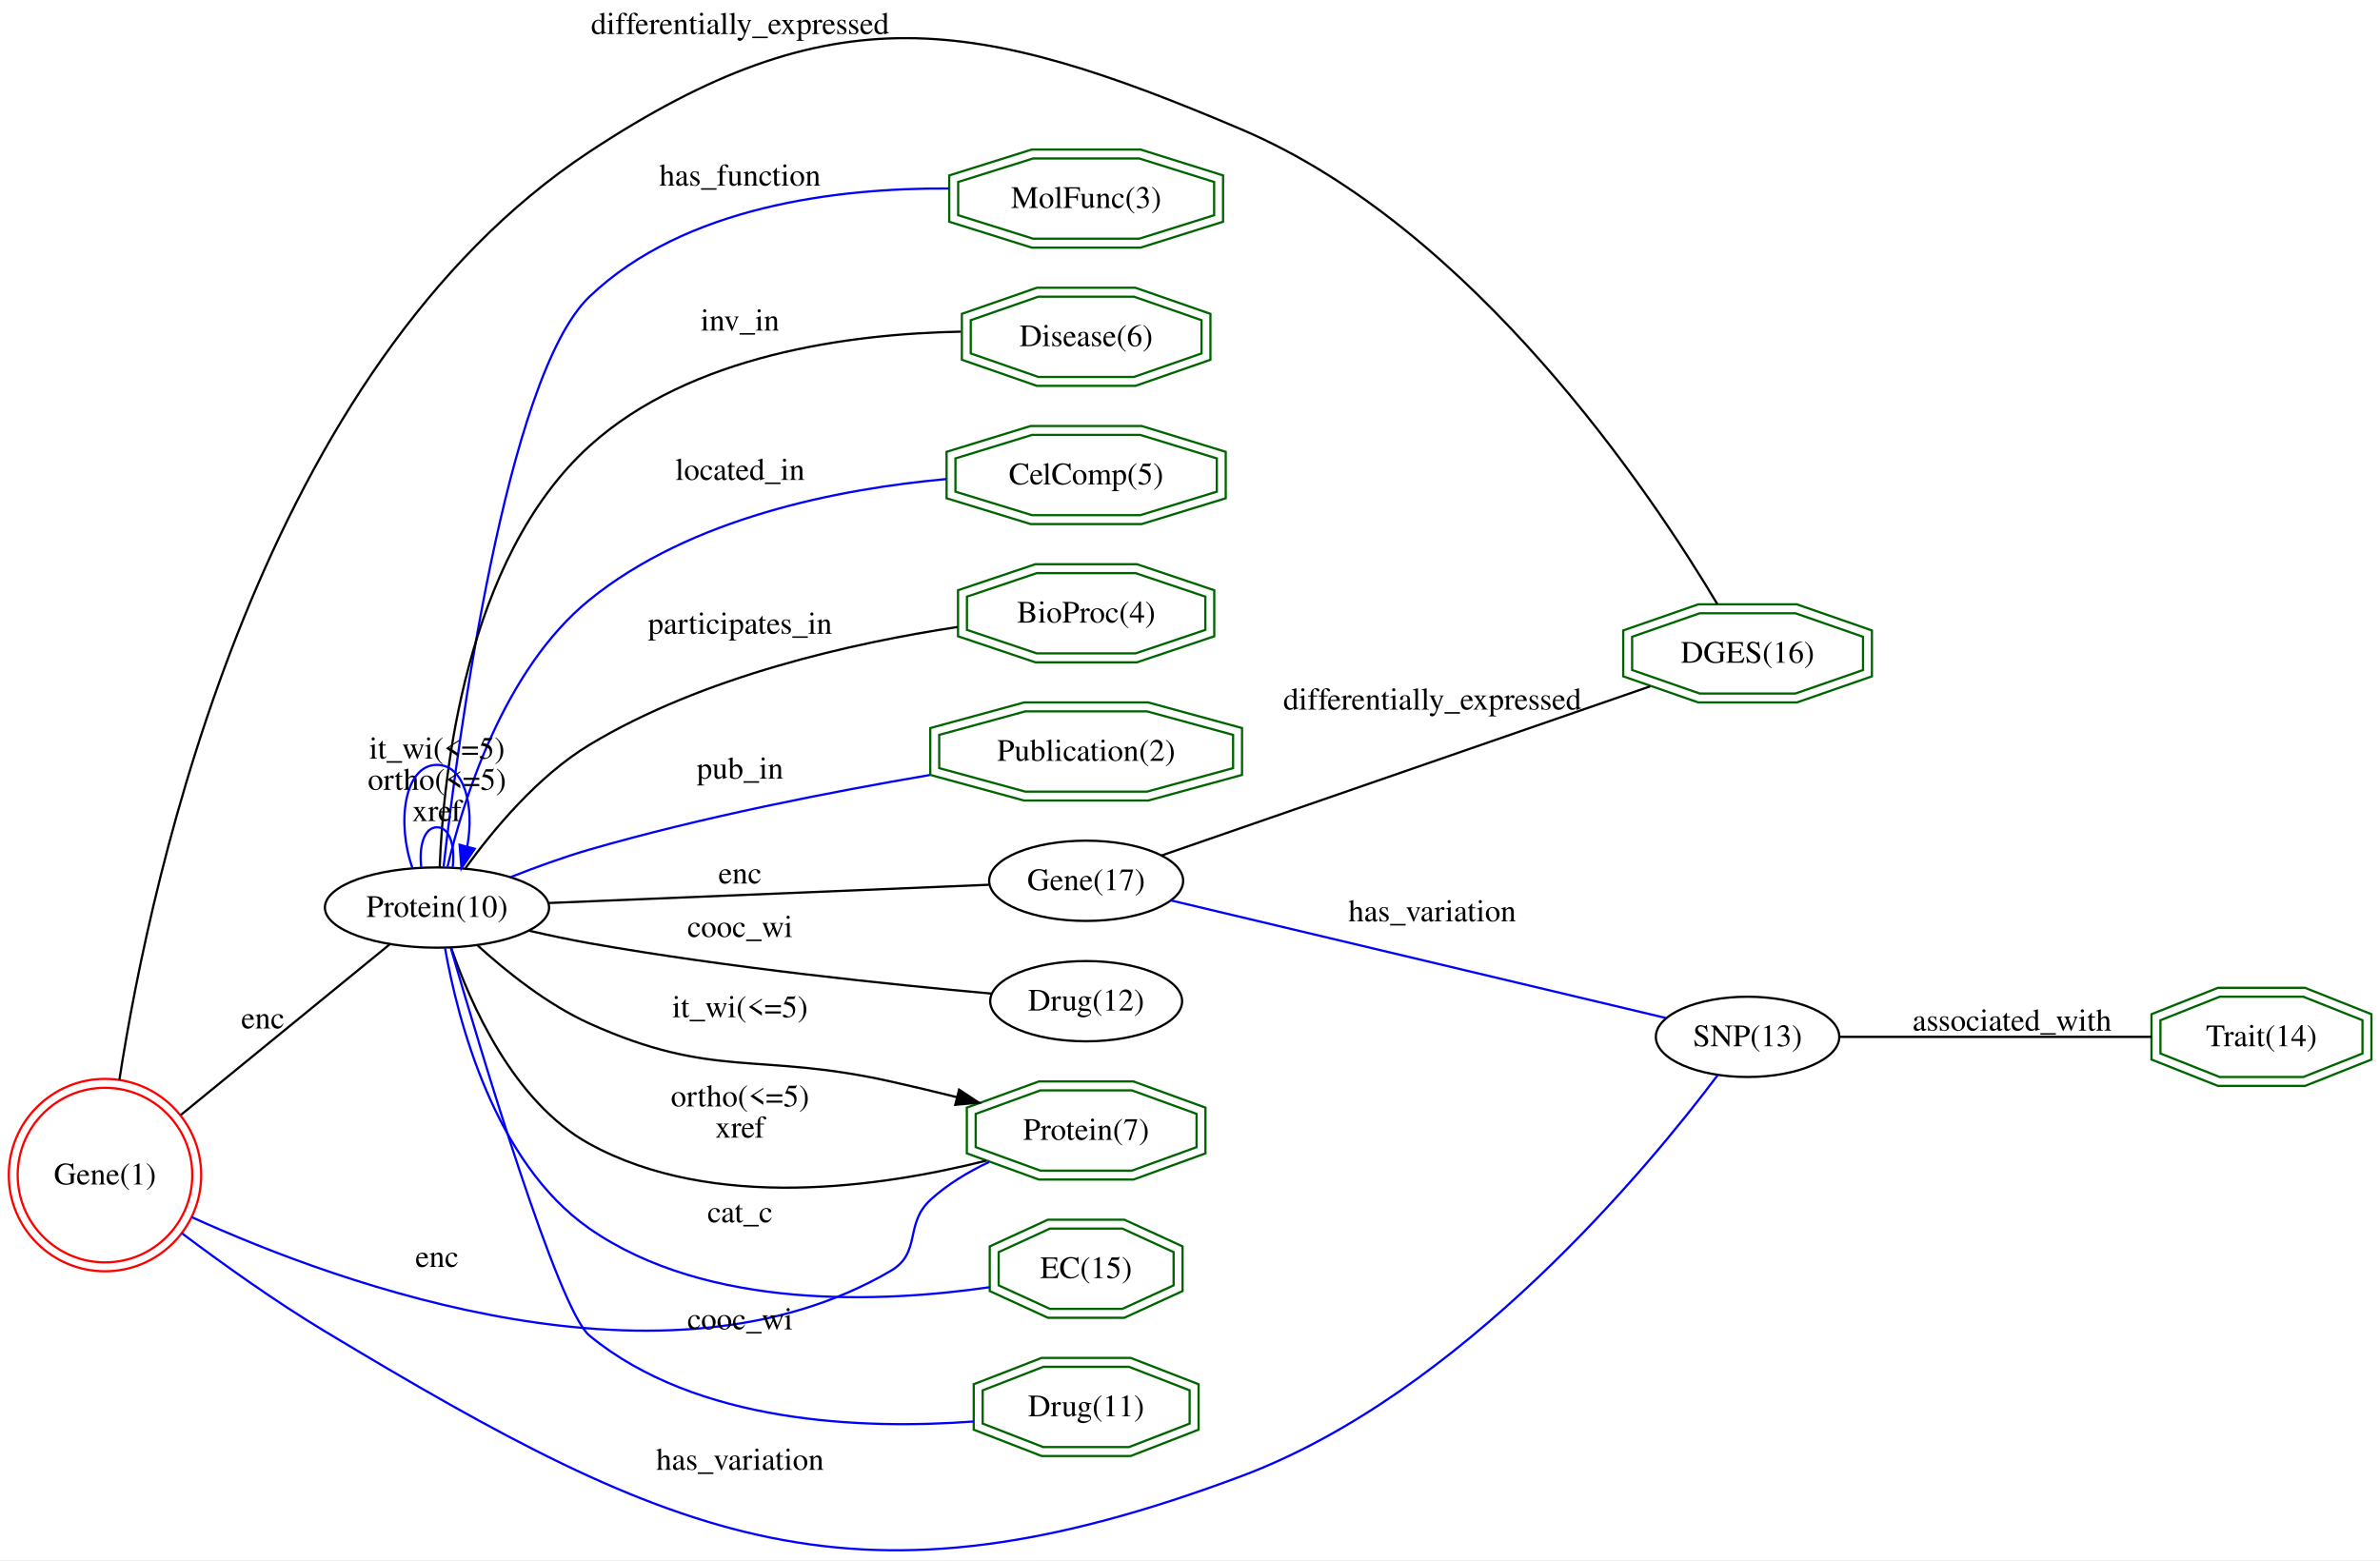
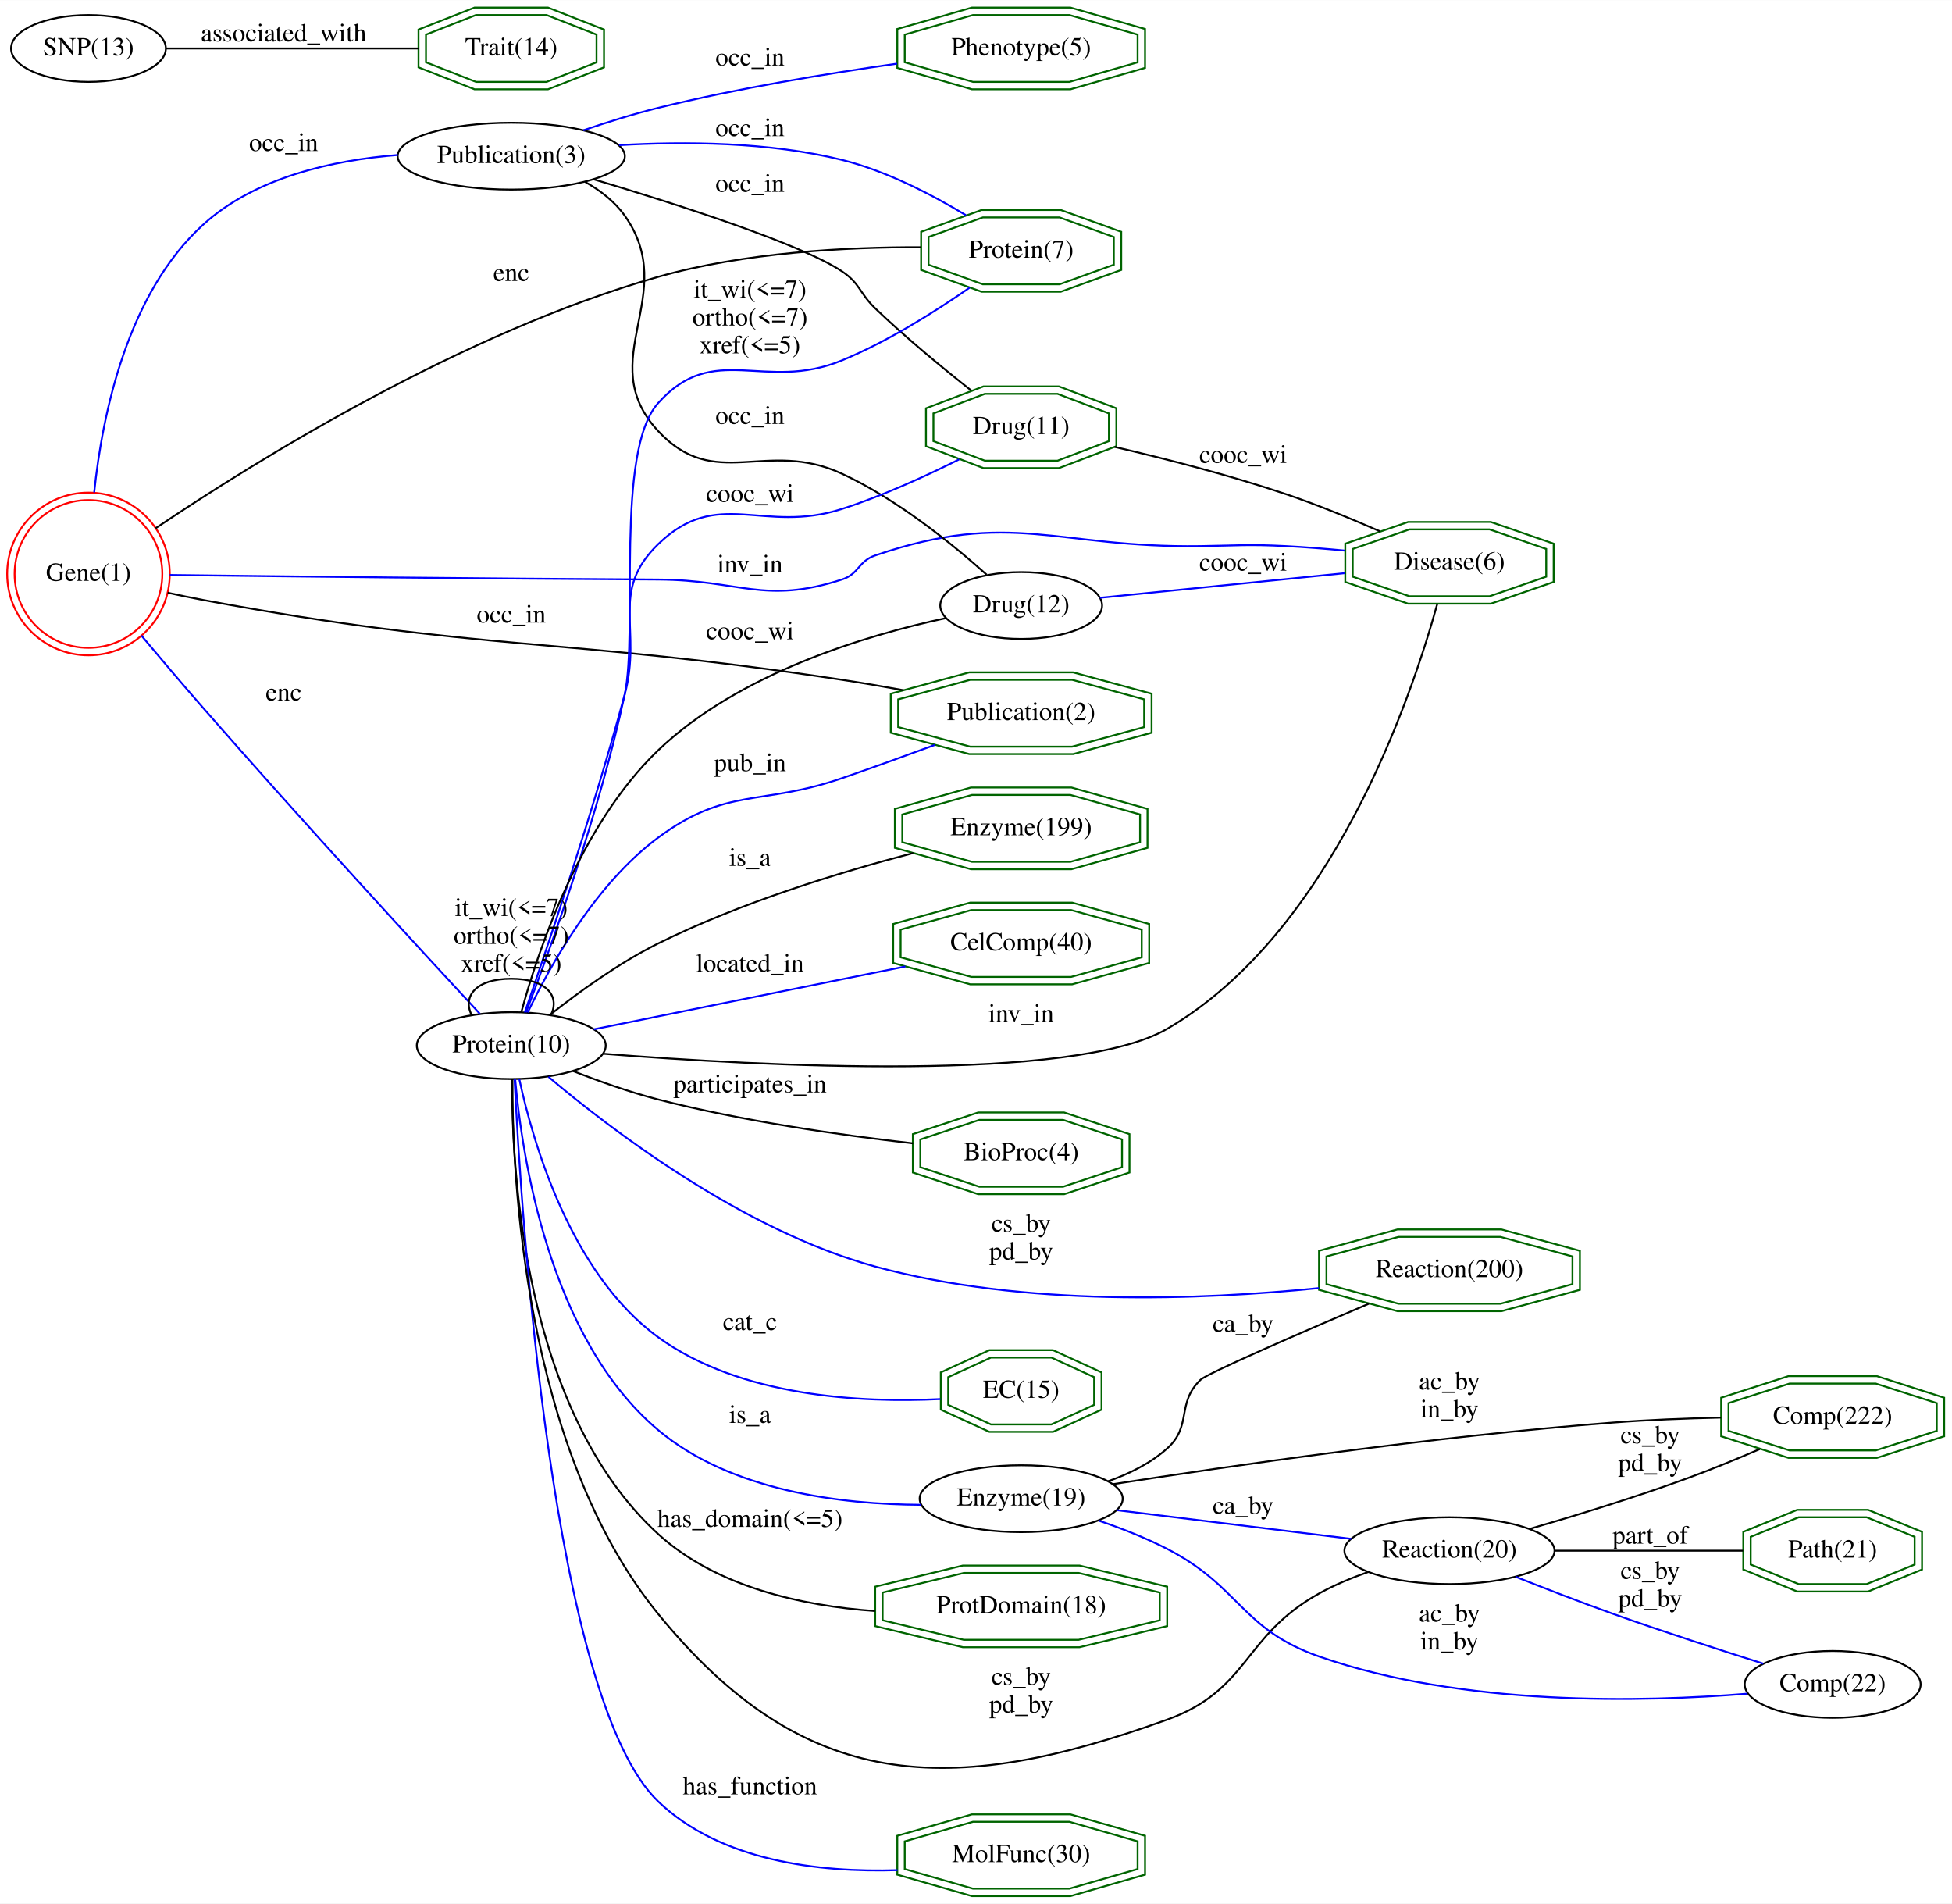
- <svg xmlns="http://www.w3.org/2000/svg" width="1423px" height="933px" viewBox="0.00 0.00 1067.32 699.66">
-   <g id="graph0" class="graph" transform=" rotate(0) translate(4 695.66)">
-     <polygon fill="white" stroke="transparent" points="-4,4 -4,-695.66 1063.32,-695.66 1063.32,4 -4,4" />
+ <svg xmlns="http://www.w3.org/2000/svg" width="1402px" height="1367px" viewBox="0.00 0.00 1051.44 1025.00">
+   <g id="graph0" class="graph" transform=" rotate(0) translate(4 1021)">
+     <polygon fill="white" stroke="transparent" points="-4,4 -4,-1021 1047.44,-1021 1047.44,4 -4,4" />
    <g id="node1" class="node">
-       <polygon fill="none" stroke="darkgreen" points="831.48,-395.2 831.48,-410.11 801.15,-420.66 758.26,-420.66 727.93,-410.11 727.93,-395.2 758.26,-384.66 801.15,-384.66 831.48,-395.2" />
-       <polygon fill="none" stroke="darkgreen" points="835.47,-392.36 835.47,-412.96 801.82,-424.66 757.59,-424.66 723.94,-412.96 723.94,-392.36 757.59,-380.66 801.82,-380.66 835.47,-392.36" />
-       <text text-anchor="middle" x="779.7" y="-398.46" font-family="Times,serif" font-size="14.00">DGES(16)</text>
+       <polygon fill="none" stroke="darkgreen" points="585.35,-264.54 585.35,-279.46 562.33,-290 529.77,-290 506.75,-279.46 506.75,-264.54 529.77,-254 562.33,-254 585.35,-264.54" />
+       <polygon fill="none" stroke="darkgreen" points="589.34,-261.97 589.34,-282.03 563.2,-294 528.9,-294 502.76,-282.03 502.76,-261.97 528.9,-250 563.2,-250 589.34,-261.97" />
+       <text text-anchor="middle" x="546.05" y="-268.3" font-family="Times,serif" font-size="14.00">EC(15)</text>
    </g>
    <g id="node2" class="node">
-       <polygon fill="none" stroke="darkgreen" points="1055.47,-223.2 1055.47,-238.11 1028.93,-248.66 991.4,-248.66 964.86,-238.11 964.86,-223.2 991.4,-212.66 1028.93,-212.66 1055.47,-223.2" />
-       <polygon fill="none" stroke="darkgreen" points="1059.48,-220.49 1059.48,-240.83 1029.7,-252.66 990.63,-252.66 960.85,-240.83 960.85,-220.49 990.63,-208.66 1029.7,-208.66 1059.48,-220.49" />
-       <text text-anchor="middle" x="1010.16" y="-226.46" font-family="Times,serif" font-size="14.00">Trait(14)</text>
+       <polygon fill="none" stroke="darkgreen" points="1039.23,-250.54 1039.23,-265.46 1006.39,-276 959.93,-276 927.08,-265.46 927.08,-250.54 959.93,-240 1006.39,-240 1039.23,-250.54" />
+       <polygon fill="none" stroke="darkgreen" points="1043.22,-247.62 1043.22,-268.38 1007.01,-280 959.31,-280 923.1,-268.38 923.1,-247.62 959.31,-236 1007.01,-236 1043.22,-247.62" />
+       <text text-anchor="middle" x="983.16" y="-254.3" font-family="Times,serif" font-size="14.00">Comp(222)</text>
    </g>
    <g id="node3" class="node">
-       <polygon fill="none" stroke="darkgreen" points="532.61,-181.2 532.61,-196.11 503.6,-206.66 462.57,-206.66 433.56,-196.11 433.56,-181.2 462.57,-170.66 503.6,-170.66 532.61,-181.2" />
-       <polygon fill="none" stroke="darkgreen" points="536.59,-178.4 536.59,-198.92 504.3,-210.66 461.88,-210.66 429.58,-198.92 429.58,-178.4 461.88,-166.66 504.3,-166.66 536.59,-178.4" />
-       <text text-anchor="middle" x="483.09" y="-184.46" font-family="Times,serif" font-size="14.00">Protein(7)</text>
+       <polygon fill="none" stroke="darkgreen" points="828.86,-710.54 828.86,-725.46 798.34,-736 755.17,-736 724.64,-725.46 724.64,-710.54 755.17,-700 798.34,-700 828.86,-710.54" />
+       <polygon fill="none" stroke="darkgreen" points="832.87,-707.69 832.87,-728.31 799.01,-740 754.49,-740 720.63,-728.31 720.63,-707.69 754.49,-696 799.01,-696 832.87,-707.69" />
+       <text text-anchor="middle" x="776.75" y="-714.3" font-family="Times,serif" font-size="14.00">Disease(6)</text>
    </g>
    <g id="node4" class="node">
-       <ellipse fill="none" stroke="red" cx="43.08" cy="-168.66" rx="39.15" ry="39.15" />
-       <ellipse fill="none" stroke="red" cx="43.08" cy="-168.66" rx="43.15" ry="43.15" />
-       <text text-anchor="middle" x="43.08" y="-164.46" font-family="Times,serif" font-size="14.00">Gene(1)</text>
+       <polygon fill="none" stroke="darkgreen" points="608.77,-987.54 608.77,-1002.46 572.03,-1013 520.07,-1013 483.34,-1002.46 483.34,-987.54 520.07,-977 572.03,-977 608.77,-987.54" />
+       <polygon fill="none" stroke="darkgreen" points="612.77,-984.53 612.77,-1005.47 572.59,-1017 519.51,-1017 479.33,-1005.47 479.33,-984.53 519.51,-973 572.59,-973 612.77,-984.53" />
+       <text text-anchor="middle" x="546.05" y="-991.3" font-family="Times,serif" font-size="14.00">Phenotype(5)</text>
+     </g>
+     <g id="node5" class="node">
+       <polygon fill="none" stroke="darkgreen" points="593.31,-783.54 593.31,-798.46 565.63,-809 526.48,-809 498.79,-798.46 498.79,-783.54 526.48,-773 565.63,-773 593.31,-783.54" />
+       <polygon fill="none" stroke="darkgreen" points="597.32,-780.79 597.32,-801.21 566.37,-813 525.74,-813 494.78,-801.21 494.78,-780.79 525.74,-769 566.37,-769 597.32,-780.79" />
+       <text text-anchor="middle" x="546.05" y="-787.3" font-family="Times,serif" font-size="14.00">Drug(11)</text>
+     </g>
+     <g id="edge6" class="edge">
+       <path fill="none" stroke="black" d="M596.4,-780.4C623.85,-774.02 658.46,-765.17 688.62,-755 705.6,-749.28 723.91,-741.72 739.35,-734.93" />
+       <text text-anchor="middle" x="665.62" y="-771.8" font-family="Times,serif" font-size="14.00">cooc_wi</text>
+     </g>
+     <g id="node6" class="node">
+       <polygon fill="none" stroke="darkgreen" points="595.95,-878.54 595.95,-893.46 566.72,-904 525.38,-904 496.15,-893.46 496.15,-878.54 525.38,-868 566.72,-868 595.95,-878.54" />
+       <polygon fill="none" stroke="darkgreen" points="599.95,-875.73 599.95,-896.27 567.42,-908 524.69,-908 492.16,-896.27 492.16,-875.73 524.69,-864 567.42,-864 599.95,-875.73" />
+       <text text-anchor="middle" x="546.05" y="-882.3" font-family="Times,serif" font-size="14.00">Protein(7)</text>
+     </g>
+     <g id="node7" class="node">
+       <polygon fill="none" stroke="darkgreen" points="1027.31,-178.54 1027.31,-193.46 1001.45,-204 964.87,-204 939,-193.46 939,-178.54 964.87,-168 1001.45,-168 1027.31,-178.54" />
+       <polygon fill="none" stroke="darkgreen" points="1031.3,-175.85 1031.3,-196.15 1002.23,-208 964.09,-208 935.02,-196.15 935.02,-175.85 964.09,-164 1002.23,-164 1031.3,-175.85" />
+       <text text-anchor="middle" x="983.16" y="-182.3" font-family="Times,serif" font-size="14.00">Path(21)</text>
+     </g>
+     <g id="node8" class="node">
+       <polygon fill="none" stroke="darkgreen" points="843,-329.54 843,-344.46 804.19,-355 749.31,-355 710.5,-344.46 710.5,-329.54 749.31,-319 804.19,-319 843,-329.54" />
+       <polygon fill="none" stroke="darkgreen" points="847.01,-326.49 847.01,-347.51 804.73,-359 748.77,-359 706.49,-347.51 706.49,-326.49 748.77,-315 804.73,-315 847.01,-326.49" />
+       <text text-anchor="middle" x="776.75" y="-333.3" font-family="Times,serif" font-size="14.00">Reaction(200)</text>
+     </g>
+     <g id="node9" class="node">
+       <polygon fill="none" stroke="darkgreen" points="620.69,-148.54 620.69,-163.46 576.97,-174 515.14,-174 471.42,-163.46 471.42,-148.54 515.14,-138 576.97,-138 620.69,-148.54" />
+       <polygon fill="none" stroke="darkgreen" points="624.69,-145.39 624.69,-166.61 577.44,-178 514.66,-178 467.41,-166.61 467.41,-145.39 514.66,-134 577.44,-134 624.69,-145.39" />
+       <text text-anchor="middle" x="546.05" y="-152.3" font-family="Times,serif" font-size="14.00">ProtDomain(18)</text>
+     </g>
+     <g id="node10" class="node">
+       <polygon fill="none" stroke="darkgreen" points="608.77,-14.54 608.77,-29.46 572.03,-40 520.07,-40 483.34,-29.46 483.34,-14.54 520.07,-4 572.03,-4 608.77,-14.54" />
+       <polygon fill="none" stroke="darkgreen" points="612.77,-11.53 612.77,-32.47 572.59,-44 519.51,-44 479.33,-32.47 479.33,-11.53 519.51,0 572.59,0 612.77,-11.53" />
+       <text text-anchor="middle" x="546.05" y="-18.3" font-family="Times,serif" font-size="14.00">MolFunc(30)</text>
+     </g>
+     <g id="node11" class="node">
+       <polygon fill="none" stroke="darkgreen" points="610.09,-567.54 610.09,-582.46 572.58,-593 519.53,-593 482.02,-582.46 482.02,-567.54 519.53,-557 572.58,-557 610.09,-567.54" />
+       <polygon fill="none" stroke="darkgreen" points="614.09,-564.51 614.09,-585.49 573.13,-597 518.98,-597 478.02,-585.49 478.02,-564.51 518.98,-553 573.13,-553 614.09,-564.51" />
+       <text text-anchor="middle" x="546.05" y="-571.3" font-family="Times,serif" font-size="14.00">Enzyme(199)</text>
+     </g>
+     <g id="node12" class="node">
+       <polygon fill="none" stroke="darkgreen" points="610.98,-505.54 610.98,-520.46 572.95,-531 519.16,-531 481.12,-520.46 481.12,-505.54 519.16,-495 572.95,-495 610.98,-505.54" />
+       <polygon fill="none" stroke="darkgreen" points="615,-502.5 615,-523.5 573.5,-535 518.61,-535 477.11,-523.5 477.11,-502.5 518.61,-491 573.5,-491 615,-502.5" />
+       <text text-anchor="middle" x="546.05" y="-509.3" font-family="Times,serif" font-size="14.00">CelComp(40)</text>
+     </g>
+     <g id="node13" class="node">
+       <polygon fill="none" stroke="darkgreen" points="600.38,-392.54 600.38,-407.46 568.56,-418 523.55,-418 491.73,-407.46 491.73,-392.54 523.55,-382 568.56,-382 600.38,-392.54" />
+       <polygon fill="none" stroke="darkgreen" points="604.39,-389.66 604.39,-410.34 569.2,-422 522.9,-422 487.71,-410.34 487.71,-389.66 522.9,-378 569.2,-378 604.39,-389.66" />
+       <text text-anchor="middle" x="546.05" y="-396.3" font-family="Times,serif" font-size="14.00">BioProc(4)</text>
+     </g>
+     <g id="node14" class="node">
+       <polygon fill="none" stroke="darkgreen" points="612.3,-629.54 612.3,-644.46 573.49,-655 518.61,-655 479.8,-644.46 479.8,-629.54 518.61,-619 573.49,-619 612.3,-629.54" />
+       <polygon fill="none" stroke="darkgreen" points="616.31,-626.49 616.31,-647.51 574.03,-659 518.08,-659 475.8,-647.51 475.8,-626.49 518.08,-615 574.03,-615 616.31,-626.49" />
+       <text text-anchor="middle" x="546.05" y="-633.3" font-family="Times,serif" font-size="14.00">Publication(2)</text>
+     </g>
+     <g id="node15" class="node">
+       <polygon fill="none" stroke="darkgreen" points="317.32,-987.54 317.32,-1002.46 290.42,-1013 252.36,-1013 225.45,-1002.46 225.45,-987.54 252.36,-977 290.42,-977 317.32,-987.54" />
+       <polygon fill="none" stroke="darkgreen" points="321.34,-984.82 321.34,-1005.18 291.18,-1017 251.6,-1017 221.43,-1005.18 221.43,-984.82 251.6,-973 291.18,-973 321.34,-984.82" />
+       <text text-anchor="middle" x="271.39" y="-991.3" font-family="Times,serif" font-size="14.00">Trait(14)</text>
+     </g>
+     <g id="node16" class="node">
+       <ellipse fill="none" stroke="red" cx="43.65" cy="-712" rx="39.78" ry="39.78" />
+       <ellipse fill="none" stroke="red" cx="43.65" cy="-712" rx="43.79" ry="43.79" />
+       <text text-anchor="middle" x="43.65" y="-708.3" font-family="Times,serif" font-size="14.00">Gene(1)</text>
+     </g>
+     <g id="edge32" class="edge">
+       <path fill="none" stroke="blue" d="M87.45,-711.45C146.59,-710.72 256.63,-709.46 350.48,-709 394.48,-708.78 407.62,-695.46 449.48,-709 458.87,-712.04 458.14,-718.83 467.48,-722 541.23,-747.01 564.76,-725.89 642.62,-727 663.06,-727.29 668.21,-728.05 688.62,-727 698.95,-726.47 709.94,-725.58 720.51,-724.57" />
+       <text text-anchor="middle" x="399.98" y="-712.8" font-family="Times,serif" font-size="14.00">inv_in</text>
+     </g>
+     <g id="edge31" class="edge">
+       <path fill="none" stroke="black" d="M79.79,-736.6C134.65,-773.52 245.29,-842.1 350.48,-872 397.07,-885.24 452.32,-888.06 492.02,-887.96" />
+       <text text-anchor="middle" x="271.39" y="-869.8" font-family="Times,serif" font-size="14.00">enc</text>
+     </g>
+     <g id="edge33" class="edge">
+       <path fill="none" stroke="black" d="M86.31,-701.89C92.65,-700.5 99.13,-699.15 105.29,-698 256.84,-669.74 297.08,-678.24 449.48,-655 460.25,-653.36 471.66,-651.4 482.7,-649.39" />
+       <text text-anchor="middle" x="271.39" y="-685.8" font-family="Times,serif" font-size="14.00">occ_in</text>
+     </g>
+     <g id="node17" class="node">
+       <ellipse fill="none" stroke="black" cx="271.39" cy="-937" rx="61.19" ry="18" />
+       <text text-anchor="middle" x="271.39" y="-933.3" font-family="Times,serif" font-size="14.00">Publication(3)</text>
+     </g>
+     <g id="edge34" class="edge">
+       <path fill="none" stroke="blue" d="M46.73,-755.88C51.2,-798.82 64.76,-863.02 105.29,-900 133.5,-925.74 175.63,-934.88 210.28,-937.64" />
+       <text text-anchor="middle" x="148.79" y="-939.8" font-family="Times,serif" font-size="14.00">occ_in</text>
+     </g>
+     <g id="node19" class="node">
+       <ellipse fill="none" stroke="black" cx="271.39" cy="-458" rx="50.89" ry="18" />
+       <text text-anchor="middle" x="271.39" y="-454.3" font-family="Times,serif" font-size="14.00">Protein(10)</text>
+     </g>
+     <g id="edge30" class="edge">
+       <path fill="none" stroke="blue" d="M72.17,-678.81C82.46,-666.53 94.32,-652.55 105.29,-640 159.06,-578.49 224.77,-507.16 254.47,-475.13" />
+       <text text-anchor="middle" x="148.79" y="-643.8" font-family="Times,serif" font-size="14.00">enc</text>
+     </g>
+     <g id="edge2" class="edge">
+       <path fill="none" stroke="blue" d="M310.17,-950.92C322.85,-955.23 337.16,-959.71 350.48,-963 392.86,-973.47 441.28,-981.45 479.23,-986.82" />
+       <text text-anchor="middle" x="399.98" y="-985.8" font-family="Times,serif" font-size="14.00">occ_in</text>
+     </g>
+     <g id="edge3" class="edge">
+       <path fill="none" stroke="black" d="M315.95,-924.47C360.82,-911.08 427.25,-889.8 449.48,-875 459.44,-868.37 458.85,-863.27 467.48,-855 483.87,-839.3 503.62,-823.04 519.09,-810.84" />
+       <text text-anchor="middle" x="399.98" y="-917.8" font-family="Times,serif" font-size="14.00">occ_in</text>
    </g>
    <g id="edge4" class="edge">
-       <path fill="none" stroke="black" d="M49.54,-211.37C64.13,-305.62 113.48,-530.76 260.35,-627.66 368.91,-699.27 433.14,-688.61 552.79,-637.66 657.19,-593.2 736.63,-474.23 766.17,-424.74" />
-       <text text-anchor="middle" x="327.87" y="-680.46" font-family="Times,serif" font-size="14.00">differentially_expressed</text>
+       <path fill="none" stroke="blue" d="M329.45,-942.93C364.58,-944.97 410.23,-944.71 449.48,-935 473.37,-929.09 498.04,-916.25 516.32,-905.19" />
+       <text text-anchor="middle" x="399.98" y="-947.8" font-family="Times,serif" font-size="14.00">occ_in</text>
+     </g>
+     <g id="node18" class="node">
+       <ellipse fill="none" stroke="black" cx="546.05" cy="-695" rx="43.59" ry="18" />
+       <text text-anchor="middle" x="546.05" y="-691.3" font-family="Times,serif" font-size="14.00">Drug(12)</text>
+     </g>
+     <g id="edge1" class="edge">
+       <path fill="none" stroke="black" d="M311.09,-923.18C319.28,-918.57 327.07,-912.61 332.48,-905 362.7,-862.47 314.99,-827.24 350.48,-789 381.21,-755.89 408.49,-784.98 449.48,-766 479.49,-752.11 509.32,-727.84 527.47,-711.6" />
+       <text text-anchor="middle" x="399.98" y="-792.8" font-family="Times,serif" font-size="14.00">occ_in</text>
    </g>
    <g id="edge5" class="edge">
-       <path fill="none" stroke="blue" d="M81.99,-149.8C149.91,-118.95 294.61,-66.72 395.38,-125.66 409.47,-133.9 401.35,-146.64 413.38,-157.66 420.91,-164.55 430.23,-170.12 439.55,-174.53" />
-       <text text-anchor="middle" x="191.97" y="-127.46" font-family="Times,serif" font-size="14.00">enc</text>
-     </g>
-     <g id="node13" class="node">
-       <ellipse fill="none" stroke="black" cx="779.7" cy="-230.66" rx="41.13" ry="18" />
-       <text text-anchor="middle" x="779.7" y="-226.46" font-family="Times,serif" font-size="14.00">SNP(13)</text>
+       <path fill="none" stroke="blue" d="M588.47,-699.17C625.41,-702.88 679.78,-708.35 720.44,-712.44" />
+       <text text-anchor="middle" x="665.62" y="-713.8" font-family="Times,serif" font-size="14.00">cooc_wi</text>
    </g>
    <g id="edge7" class="edge">
-       <path fill="none" stroke="blue" d="M77.46,-142.65C95.87,-128.82 119.44,-111.98 141.58,-98.66 300.11,-3.24 379.53,31.28 552.79,-33.66 651.71,-70.73 735.8,-172.88 766.38,-213.59" />
-       <text text-anchor="middle" x="327.87" y="-36.46" font-family="Times,serif" font-size="14.00">has_variation</text>
-     </g>
-     <g id="node14" class="node">
-       <ellipse fill="none" stroke="black" cx="191.97" cy="-288.66" rx="50.27" ry="18" />
-       <text text-anchor="middle" x="191.97" y="-284.46" font-family="Times,serif" font-size="14.00">Protein(10)</text>
-     </g>
-     <g id="edge6" class="edge">
-       <path fill="none" stroke="black" d="M77.04,-195.59C105.8,-219.08 146.6,-252.42 170.77,-272.16" />
-       <text text-anchor="middle" x="113.87" y="-234.46" font-family="Times,serif" font-size="14.00">enc</text>
-     </g>
-     <g id="node5" class="node">
-       <polygon fill="none" stroke="darkgreen" points="522.31,-119.2 522.31,-134.11 499.34,-144.66 466.84,-144.66 443.86,-134.11 443.86,-119.2 466.84,-108.66 499.34,-108.66 522.31,-119.2" />
-       <polygon fill="none" stroke="darkgreen" points="526.32,-116.64 526.32,-136.68 500.21,-148.66 465.96,-148.66 439.85,-136.68 439.85,-116.64 465.96,-104.66 500.21,-104.66 526.32,-116.64" />
-       <text text-anchor="middle" x="483.09" y="-122.46" font-family="Times,serif" font-size="14.00">EC(15)</text>
-     </g>
-     <g id="node6" class="node">
-       <polygon fill="none" stroke="darkgreen" points="529.49,-57.2 529.49,-72.11 502.31,-82.66 463.87,-82.66 436.69,-72.11 436.69,-57.2 463.87,-46.66 502.31,-46.66 529.49,-57.2" />
-       <polygon fill="none" stroke="darkgreen" points="533.51,-54.47 533.51,-74.85 503.06,-86.66 463.11,-86.66 432.67,-74.85 432.67,-54.47 463.11,-42.66 503.06,-42.66 533.51,-54.47" />
-       <text text-anchor="middle" x="483.09" y="-60.46" font-family="Times,serif" font-size="14.00">Drug(11)</text>
-     </g>
-     <g id="node7" class="node">
-       <polygon fill="none" stroke="darkgreen" points="540.48,-599.2 540.48,-614.11 506.86,-624.66 459.32,-624.66 425.7,-614.11 425.7,-599.2 459.32,-588.66 506.86,-588.66 540.48,-599.2" />
-       <polygon fill="none" stroke="darkgreen" points="544.49,-596.27 544.49,-617.05 507.48,-628.66 458.7,-628.66 421.68,-617.05 421.68,-596.27 458.7,-584.66 507.48,-584.66 544.49,-596.27" />
-       <text text-anchor="middle" x="483.09" y="-602.46" font-family="Times,serif" font-size="14.00">MolFunc(3)</text>
-     </g>
-     <g id="node8" class="node">
-       <polygon fill="none" stroke="darkgreen" points="534.83,-537.2 534.83,-552.11 504.52,-562.66 461.65,-562.66 431.34,-552.11 431.34,-537.2 461.65,-526.66 504.52,-526.66 534.83,-537.2" />
-       <polygon fill="none" stroke="darkgreen" points="538.82,-534.36 538.82,-554.96 505.19,-566.66 460.98,-566.66 427.35,-554.96 427.35,-534.36 460.98,-522.66 505.19,-522.66 538.82,-534.36" />
-       <text text-anchor="middle" x="483.09" y="-540.46" font-family="Times,serif" font-size="14.00">Disease(6)</text>
-     </g>
-     <g id="node9" class="node">
-       <polygon fill="none" stroke="darkgreen" points="541.69,-475.2 541.69,-490.11 507.36,-500.66 458.81,-500.66 424.48,-490.11 424.48,-475.2 458.81,-464.66 507.36,-464.66 541.69,-475.2" />
-       <polygon fill="none" stroke="darkgreen" points="545.68,-472.24 545.68,-493.07 507.96,-504.66 458.22,-504.66 420.5,-493.07 420.5,-472.24 458.22,-460.66 507.96,-460.66 545.68,-472.24" />
-       <text text-anchor="middle" x="483.09" y="-478.46" font-family="Times,serif" font-size="14.00">CelComp(5)</text>
-     </g>
-     <g id="node10" class="node">
-       <polygon fill="none" stroke="darkgreen" points="536.54,-413.2 536.54,-428.11 505.23,-438.66 460.95,-438.66 429.63,-428.11 429.63,-413.2 460.95,-402.66 505.23,-402.66 536.54,-413.2" />
-       <polygon fill="none" stroke="darkgreen" points="540.54,-410.33 540.54,-430.99 505.88,-442.66 460.29,-442.66 425.63,-430.99 425.63,-410.33 460.29,-398.66 505.88,-398.66 540.54,-410.33" />
-       <text text-anchor="middle" x="483.09" y="-416.46" font-family="Times,serif" font-size="14.00">BioProc(4)</text>
-     </g>
-     <g id="node11" class="node">
-       <polygon fill="none" stroke="darkgreen" points="548.98,-351.2 548.98,-366.11 510.38,-376.66 455.79,-376.66 417.19,-366.11 417.19,-351.2 455.79,-340.66 510.38,-340.66 548.98,-351.2" />
-       <polygon fill="none" stroke="darkgreen" points="552.99,-348.15 552.99,-369.17 510.92,-380.66 455.25,-380.66 413.18,-369.17 413.18,-348.15 455.25,-336.66 510.92,-336.66 552.99,-348.15" />
-       <text text-anchor="middle" x="483.09" y="-354.46" font-family="Times,serif" font-size="14.00">Publication(2)</text>
-     </g>
-     <g id="node12" class="node">
-       <ellipse fill="none" stroke="black" cx="483.09" cy="-300.66" rx="43.5" ry="18" />
-       <text text-anchor="middle" x="483.09" y="-296.46" font-family="Times,serif" font-size="14.00">Gene(17)</text>
-     </g>
-     <g id="edge1" class="edge">
-       <path fill="none" stroke="black" d="M517.03,-312.06C570.63,-330.62 676.7,-367.34 736.02,-387.88" />
-       <text text-anchor="middle" x="638.31" y="-377.46" font-family="Times,serif" font-size="14.00">differentially_expressed</text>
-     </g>
-     <g id="edge2" class="edge">
-       <path fill="none" stroke="blue" d="M521.1,-291.86C578.13,-278.31 686.76,-252.5 742.99,-239.14" />
-       <text text-anchor="middle" x="638.31" y="-282.46" font-family="Times,serif" font-size="14.00">has_variation</text>
-     </g>
-     <g id="edge3" class="edge">
-       <path fill="none" stroke="black" d="M821.02,-230.66C860.09,-230.66 919.38,-230.66 960.93,-230.66" />
-       <text text-anchor="middle" x="898.3" y="-233.46" font-family="Times,serif" font-size="14.00">associated_with</text>
+       <path fill="none" stroke="blue" d="M275.73,-439.91C282.91,-406.5 303.2,-335.37 350.48,-301 394.82,-268.77 460.04,-265.55 502.53,-267.64" />
+       <text text-anchor="middle" x="399.98" y="-304.8" font-family="Times,serif" font-size="14.00">cat_c</text>
+     </g>
+     <g id="edge14" class="edge">
+       <path fill="none" stroke="black" d="M320.87,-453.63C405.15,-446.94 574.47,-437.8 624.62,-467 713.2,-518.57 755.97,-644.46 770.16,-695.73" />
+       <text text-anchor="middle" x="546.05" y="-470.8" font-family="Times,serif" font-size="14.00">inv_in</text>
+     </g>
+     <g id="edge9" class="edge">
+       <path fill="none" stroke="blue" d="M278.64,-475.82C290.21,-509.16 315.32,-583.34 332.48,-647 342.08,-682.61 324.03,-702.3 350.48,-728 382.62,-759.22 406.82,-733.31 449.48,-747 471.22,-753.98 494.52,-764.63 512.67,-773.71" />
+       <text text-anchor="middle" x="399.98" y="-750.8" font-family="Times,serif" font-size="14.00">cooc_wi</text>
+     </g>
+     <g id="edge17" class="edge">
+       <path fill="none" stroke="blue" d="M279.38,-475.93C292.04,-509.14 318.71,-582.69 332.48,-647 339.84,-681.34 327.11,-777.79 350.48,-804 380.55,-837.71 407.71,-809.8 449.48,-827 474.18,-837.17 499.82,-853.35 518.31,-866.2" />
+       <text text-anchor="middle" x="399.98" y="-860.8" font-family="Times,serif" font-size="14.00">it_wi(&lt;=7)</text>
+       <text text-anchor="middle" x="399.98" y="-845.8" font-family="Times,serif" font-size="14.00">ortho(&lt;=7)</text>
+       <text text-anchor="middle" x="399.98" y="-830.8" font-family="Times,serif" font-size="14.00">xref(&lt;=5)</text>
+     </g>
+     <g id="edge11" class="edge">
+       <path fill="none" stroke="blue" d="M291.4,-441.21C324.42,-413.32 395.72,-358.59 467.48,-339 547.25,-317.22 643.02,-321 706.42,-327.42" />
+       <text text-anchor="middle" x="546.05" y="-357.8" font-family="Times,serif" font-size="14.00">cs_by</text>
+       <text text-anchor="middle" x="546.05" y="-342.8" font-family="Times,serif" font-size="14.00">pd_by</text>
+     </g>
+     <g id="edge12" class="edge">
+       <path fill="none" stroke="black" d="M271.87,-439.74C271.58,-391.77 277.85,-261.32 350.48,-195 381.78,-166.43 427.91,-156.31 467.41,-153.51" />
+       <text text-anchor="middle" x="399.98" y="-198.8" font-family="Times,serif" font-size="14.00">has_domain(&lt;=5)</text>
+     </g>
+     <g id="edge13" class="edge">
+       <path fill="none" stroke="blue" d="M273.17,-439.86C276.67,-368.18 293.24,-105.91 350.48,-51 384.13,-18.73 437.21,-12.63 479.44,-13.96" />
+       <text text-anchor="middle" x="399.98" y="-54.8" font-family="Times,serif" font-size="14.00">has_function</text>
+     </g>
+     <g id="edge16" class="edge">
+       <path fill="none" stroke="black" d="M292.19,-474.52C307.37,-486.53 329.24,-502.45 350.48,-513 394.62,-534.92 448.19,-551.32 487.93,-561.72" />
+       <text text-anchor="middle" x="399.98" y="-554.8" font-family="Times,serif" font-size="14.00">is_a</text>
+     </g>
+     <g id="edge19" class="edge">
+       <path fill="none" stroke="blue" d="M315.89,-466.78C361.22,-475.92 432.63,-490.32 483.69,-500.62" />
+       <text text-anchor="middle" x="399.98" y="-497.8" font-family="Times,serif" font-size="14.00">located_in</text>
+     </g>
+     <g id="edge20" class="edge">
+       <path fill="none" stroke="black" d="M304.58,-444.33C318.49,-438.87 335.07,-432.96 350.48,-429 395.96,-417.3 448.72,-409.8 487.81,-405.37" />
+       <text text-anchor="middle" x="399.98" y="-432.8" font-family="Times,serif" font-size="14.00">participates_in</text>
+     </g>
+     <g id="edge21" class="edge">
+       <path fill="none" stroke="blue" d="M280.27,-475.86C292.06,-500.55 316.57,-544.89 350.48,-570 387.65,-597.51 405.76,-586.94 449.48,-602 465.85,-607.64 483.7,-614.09 499.48,-619.91" />
+       <text text-anchor="middle" x="399.98" y="-605.8" font-family="Times,serif" font-size="14.00">pub_in</text>
+     </g>
+     <g id="edge8" class="edge">
+       <path fill="none" stroke="black" d="M276.79,-475.95C285.56,-508.24 308.12,-576.53 350.48,-617 394.03,-658.61 462.59,-679.02 505.62,-688.25" />
+       <text text-anchor="middle" x="399.98" y="-676.8" font-family="Times,serif" font-size="14.00">cooc_wi</text>
+     </g>
+     <g id="edge18" class="edge">
+       <path fill="none" stroke="black" d="M249.94,-474.66C245.18,-484.62 252.33,-494 271.39,-494 290.45,-494 297.6,-484.62 292.83,-474.66" />
+       <text text-anchor="middle" x="271.39" y="-527.8" font-family="Times,serif" font-size="14.00">it_wi(&lt;=7)</text>
+       <text text-anchor="middle" x="271.39" y="-512.8" font-family="Times,serif" font-size="14.00">ortho(&lt;=7)</text>
+       <text text-anchor="middle" x="271.39" y="-497.8" font-family="Times,serif" font-size="14.00">xref(&lt;=5)</text>
+     </g>
+     <g id="node20" class="node">
+       <ellipse fill="none" stroke="black" cx="776.75" cy="-186" rx="56.59" ry="18" />
+       <text text-anchor="middle" x="776.75" y="-182.3" font-family="Times,serif" font-size="14.00">Reaction(20)</text>
+     </g>
+     <g id="edge10" class="edge">
+       <path fill="none" stroke="black" d="M272,-439.83C271.85,-388.57 278.1,-240.84 350.48,-152 429.09,-55.52 507.56,-52.78 624.62,-95 669.16,-111.06 665.23,-140.02 706.62,-163 714.81,-167.54 724.03,-171.38 733.02,-174.54" />
+       <text text-anchor="middle" x="546.05" y="-113.8" font-family="Times,serif" font-size="14.00">cs_by</text>
+       <text text-anchor="middle" x="546.05" y="-98.8" font-family="Times,serif" font-size="14.00">pd_by</text>
+     </g>
+     <g id="node21" class="node">
+       <ellipse fill="none" stroke="black" cx="546.05" cy="-214" rx="54.69" ry="18" />
+       <text text-anchor="middle" x="546.05" y="-210.3" font-family="Times,serif" font-size="14.00">Enzyme(19)</text>
    </g>
    <g id="edge15" class="edge">
-       <path fill="none" stroke="black" d="M198.3,-270.76C206.83,-245.79 226.14,-201.45 260.35,-182.66 315.71,-152.25 391.14,-163.27 438.21,-175.11" />
-       <text text-anchor="middle" x="327.87" y="-199.46" font-family="Times,serif" font-size="14.00">ortho(&lt;=5)</text>
-       <text text-anchor="middle" x="327.87" y="-185.46" font-family="Times,serif" font-size="14.00">xref</text>
-     </g>
-     <g id="edge19" class="edge">
-       <path fill="none" stroke="black" d="M210.05,-271.79C222.85,-260.13 241.36,-245.22 260.35,-236.66 316.06,-211.53 335.73,-223.96 395.38,-210.66 405.05,-208.5 415.27,-206.06 425.18,-203.6" />
-       <polygon fill="black" stroke="black" points="426.11,-206.98 434.96,-201.15 424.41,-200.19 426.11,-206.98" />
-       <text text-anchor="middle" x="327.87" y="-239.46" font-family="Times,serif" font-size="14.00">it_wi(&lt;=5)</text>
-     </g>
-     <g id="edge8" class="edge">
-       <path fill="none" stroke="blue" d="M195.59,-270.35C201.2,-238.72 217.51,-174.42 260.35,-144.66 313.49,-107.75 392.02,-111.44 439.96,-118.39" />
-       <text text-anchor="middle" x="327.87" y="-147.46" font-family="Times,serif" font-size="14.00">cat_c</text>
-     </g>
-     <g id="edge10" class="edge">
-       <path fill="none" stroke="blue" d="M198.16,-270.54C211.4,-224.93 246.34,-108.19 260.35,-96.66 308.57,-57 383.48,-54.49 432.67,-58.14" />
-       <text text-anchor="middle" x="327.87" y="-99.46" font-family="Times,serif" font-size="14.00">cooc_wi</text>
-     </g>
-     <g id="edge12" class="edge">
-       <path fill="none" stroke="blue" d="M194.93,-306.98C201.24,-362.42 222.82,-526.78 260.35,-562.66 302.91,-603.33 371.72,-611.45 421.41,-611.19" />
-       <text text-anchor="middle" x="327.87" y="-612.46" font-family="Times,serif" font-size="14.00">has_function</text>
-     </g>
-     <g id="edge13" class="edge">
-       <path fill="none" stroke="black" d="M193.19,-306.75C194.73,-347.1 204.37,-444.87 260.35,-495.66 305.61,-536.72 377.35,-546.02 426.91,-546.97" />
-       <text text-anchor="middle" x="327.87" y="-547.46" font-family="Times,serif" font-size="14.00">inv_in</text>
-     </g>
-     <g id="edge14" class="edge">
-       <path fill="none" stroke="blue" d="M196.69,-306.96C203.73,-336.71 221.85,-395.4 260.35,-426.66 305.66,-463.45 372.05,-476.45 420.37,-480.85" />
-       <text text-anchor="middle" x="327.87" y="-480.46" font-family="Times,serif" font-size="14.00">located_in</text>
-     </g>
-     <g id="edge17" class="edge">
-       <path fill="none" stroke="black" d="M204.77,-306.37C216.82,-323.07 237.02,-347.58 260.35,-361.66 311.35,-392.41 378.4,-407.37 425.37,-414.49" />
-       <text text-anchor="middle" x="327.87" y="-411.46" font-family="Times,serif" font-size="14.00">participates_in</text>
-     </g>
-     <g id="edge18" class="edge">
-       <path fill="none" stroke="blue" d="M225.14,-302.37C236.17,-306.72 248.67,-311.27 260.35,-314.66 310.68,-329.24 368.81,-340.58 412.93,-348.09" />
-       <text text-anchor="middle" x="327.87" y="-346.46" font-family="Times,serif" font-size="14.00">pub_in</text>
-     </g>
-     <g id="edge11" class="edge">
-       <path fill="none" stroke="black" d="M242.34,-290.71C297.82,-293.01 386.98,-296.71 439.51,-298.89" />
-       <text text-anchor="middle" x="327.87" y="-299.46" font-family="Times,serif" font-size="14.00">enc</text>
-     </g>
-     <g id="edge16" class="edge">
-       <path fill="none" stroke="blue" d="M184.91,-306.81C183.83,-316.2 186.18,-324.66 191.97,-324.66 197.76,-324.66 200.11,-316.2 199.02,-306.81" />
-       <text text-anchor="middle" x="191.97" y="-341.46" font-family="Times,serif" font-size="14.00">ortho(&lt;=5)</text>
-       <text text-anchor="middle" x="191.97" y="-327.46" font-family="Times,serif" font-size="14.00">xref</text>
-     </g>
-     <g id="edge20" class="edge">
-       <path fill="none" stroke="blue" d="M181,-306.25C173.69,-326.78 177.34,-352.66 191.97,-352.66 204.31,-352.66 208.84,-334.24 205.56,-316.15" />
-       <polygon fill="blue" stroke="blue" points="208.88,-315.02 202.94,-306.25 202.12,-316.81 208.88,-315.02" />
-       <text text-anchor="middle" x="191.97" y="-355.46" font-family="Times,serif" font-size="14.00">it_wi(&lt;=5)</text>
-     </g>
-     <g id="node15" class="node">
-       <ellipse fill="none" stroke="black" cx="483.09" cy="-246.66" rx="43.03" ry="18" />
-       <text text-anchor="middle" x="483.09" y="-242.46" font-family="Times,serif" font-size="14.00">Drug(12)</text>
-     </g>
-     <g id="edge9" class="edge">
-       <path fill="none" stroke="black" d="M233.43,-278.24C242.26,-276.2 251.59,-274.21 260.35,-272.66 322.76,-261.63 395.9,-254.08 440.6,-250.07" />
-       <text text-anchor="middle" x="327.87" y="-275.46" font-family="Times,serif" font-size="14.00">cooc_wi</text>
+       <path fill="none" stroke="blue" d="M273.52,-439.71C277.09,-398.97 291.68,-300.43 350.48,-251 389.7,-218.03 449.18,-210.91 492.05,-210.71" />
+       <text text-anchor="middle" x="399.98" y="-254.8" font-family="Times,serif" font-size="14.00">is_a</text>
+     </g>
+     <g id="edge22" class="edge">
+       <path fill="none" stroke="black" d="M819.92,-197.72C844.85,-204.95 876.91,-214.77 904.88,-225 917.76,-229.71 931.6,-235.41 943.96,-240.74" />
+       <text text-anchor="middle" x="884.88" y="-243.8" font-family="Times,serif" font-size="14.00">cs_by</text>
+       <text text-anchor="middle" x="884.88" y="-228.8" font-family="Times,serif" font-size="14.00">pd_by</text>
+     </g>
+     <g id="edge24" class="edge">
+       <path fill="none" stroke="black" d="M833.34,-186C865.14,-186 904.6,-186 934.9,-186" />
+       <text text-anchor="middle" x="884.88" y="-189.8" font-family="Times,serif" font-size="14.00">part_of</text>
+     </g>
+     <g id="node22" class="node">
+       <ellipse fill="none" stroke="black" cx="983.16" cy="-114" rx="47.39" ry="18" />
+       <text text-anchor="middle" x="983.16" y="-110.3" font-family="Times,serif" font-size="14.00">Comp(22)</text>
+     </g>
+     <g id="edge23" class="edge">
+       <path fill="none" stroke="blue" d="M812.34,-171.96C828.26,-165.64 847.44,-158.22 864.88,-152 891.79,-142.4 922.53,-132.48 945.78,-125.18" />
+       <text text-anchor="middle" x="884.88" y="-170.8" font-family="Times,serif" font-size="14.00">cs_by</text>
+       <text text-anchor="middle" x="884.88" y="-155.8" font-family="Times,serif" font-size="14.00">pd_by</text>
+     </g>
+     <g id="edge25" class="edge">
+       <path fill="none" stroke="black" d="M595.35,-221.8C657.51,-231.48 768.91,-247.6 864.88,-255 883.77,-256.46 904.41,-257.25 923.04,-257.67" />
+       <text text-anchor="middle" x="776.75" y="-272.8" font-family="Times,serif" font-size="14.00">ac_by</text>
+       <text text-anchor="middle" x="776.75" y="-257.8" font-family="Times,serif" font-size="14.00">in_by</text>
+     </g>
+     <g id="edge27" class="edge">
+       <path fill="none" stroke="black" d="M592.92,-223.41C604.24,-227.4 615.67,-233.04 624.62,-241 638.29,-253.15 629.46,-265.3 642.62,-278 646.2,-281.46 695.77,-302.99 733.38,-319.05" />
+       <text text-anchor="middle" x="665.62" y="-303.8" font-family="Times,serif" font-size="14.00">ca_by</text>
+     </g>
+     <g id="edge28" class="edge">
+       <path fill="none" stroke="blue" d="M597.52,-207.82C635.01,-203.23 685.99,-196.99 723.82,-192.36" />
+       <text text-anchor="middle" x="665.62" y="-205.8" font-family="Times,serif" font-size="14.00">ca_by</text>
+     </g>
+     <g id="edge26" class="edge">
+       <path fill="none" stroke="blue" d="M587.81,-202.21C599.95,-198.07 613.08,-192.94 624.62,-187 664.31,-166.57 664.46,-143.68 706.62,-129 784.22,-101.99 881.51,-104.44 937.28,-108.99" />
+       <text text-anchor="middle" x="776.75" y="-147.8" font-family="Times,serif" font-size="14.00">ac_by</text>
+       <text text-anchor="middle" x="776.75" y="-132.8" font-family="Times,serif" font-size="14.00">in_by</text>
+     </g>
+     <g id="node23" class="node">
+       <ellipse fill="none" stroke="black" cx="43.65" cy="-995" rx="41.69" ry="18" />
+       <text text-anchor="middle" x="43.65" y="-991.3" font-family="Times,serif" font-size="14.00">SNP(13)</text>
+     </g>
+     <g id="edge29" class="edge">
+       <path fill="none" stroke="black" d="M85.27,-995C123.47,-995 180.74,-995 221.45,-995" />
+       <text text-anchor="middle" x="148.79" y="-998.8" font-family="Times,serif" font-size="14.00">associated_with</text>
    </g>
  </g>
</svg>
